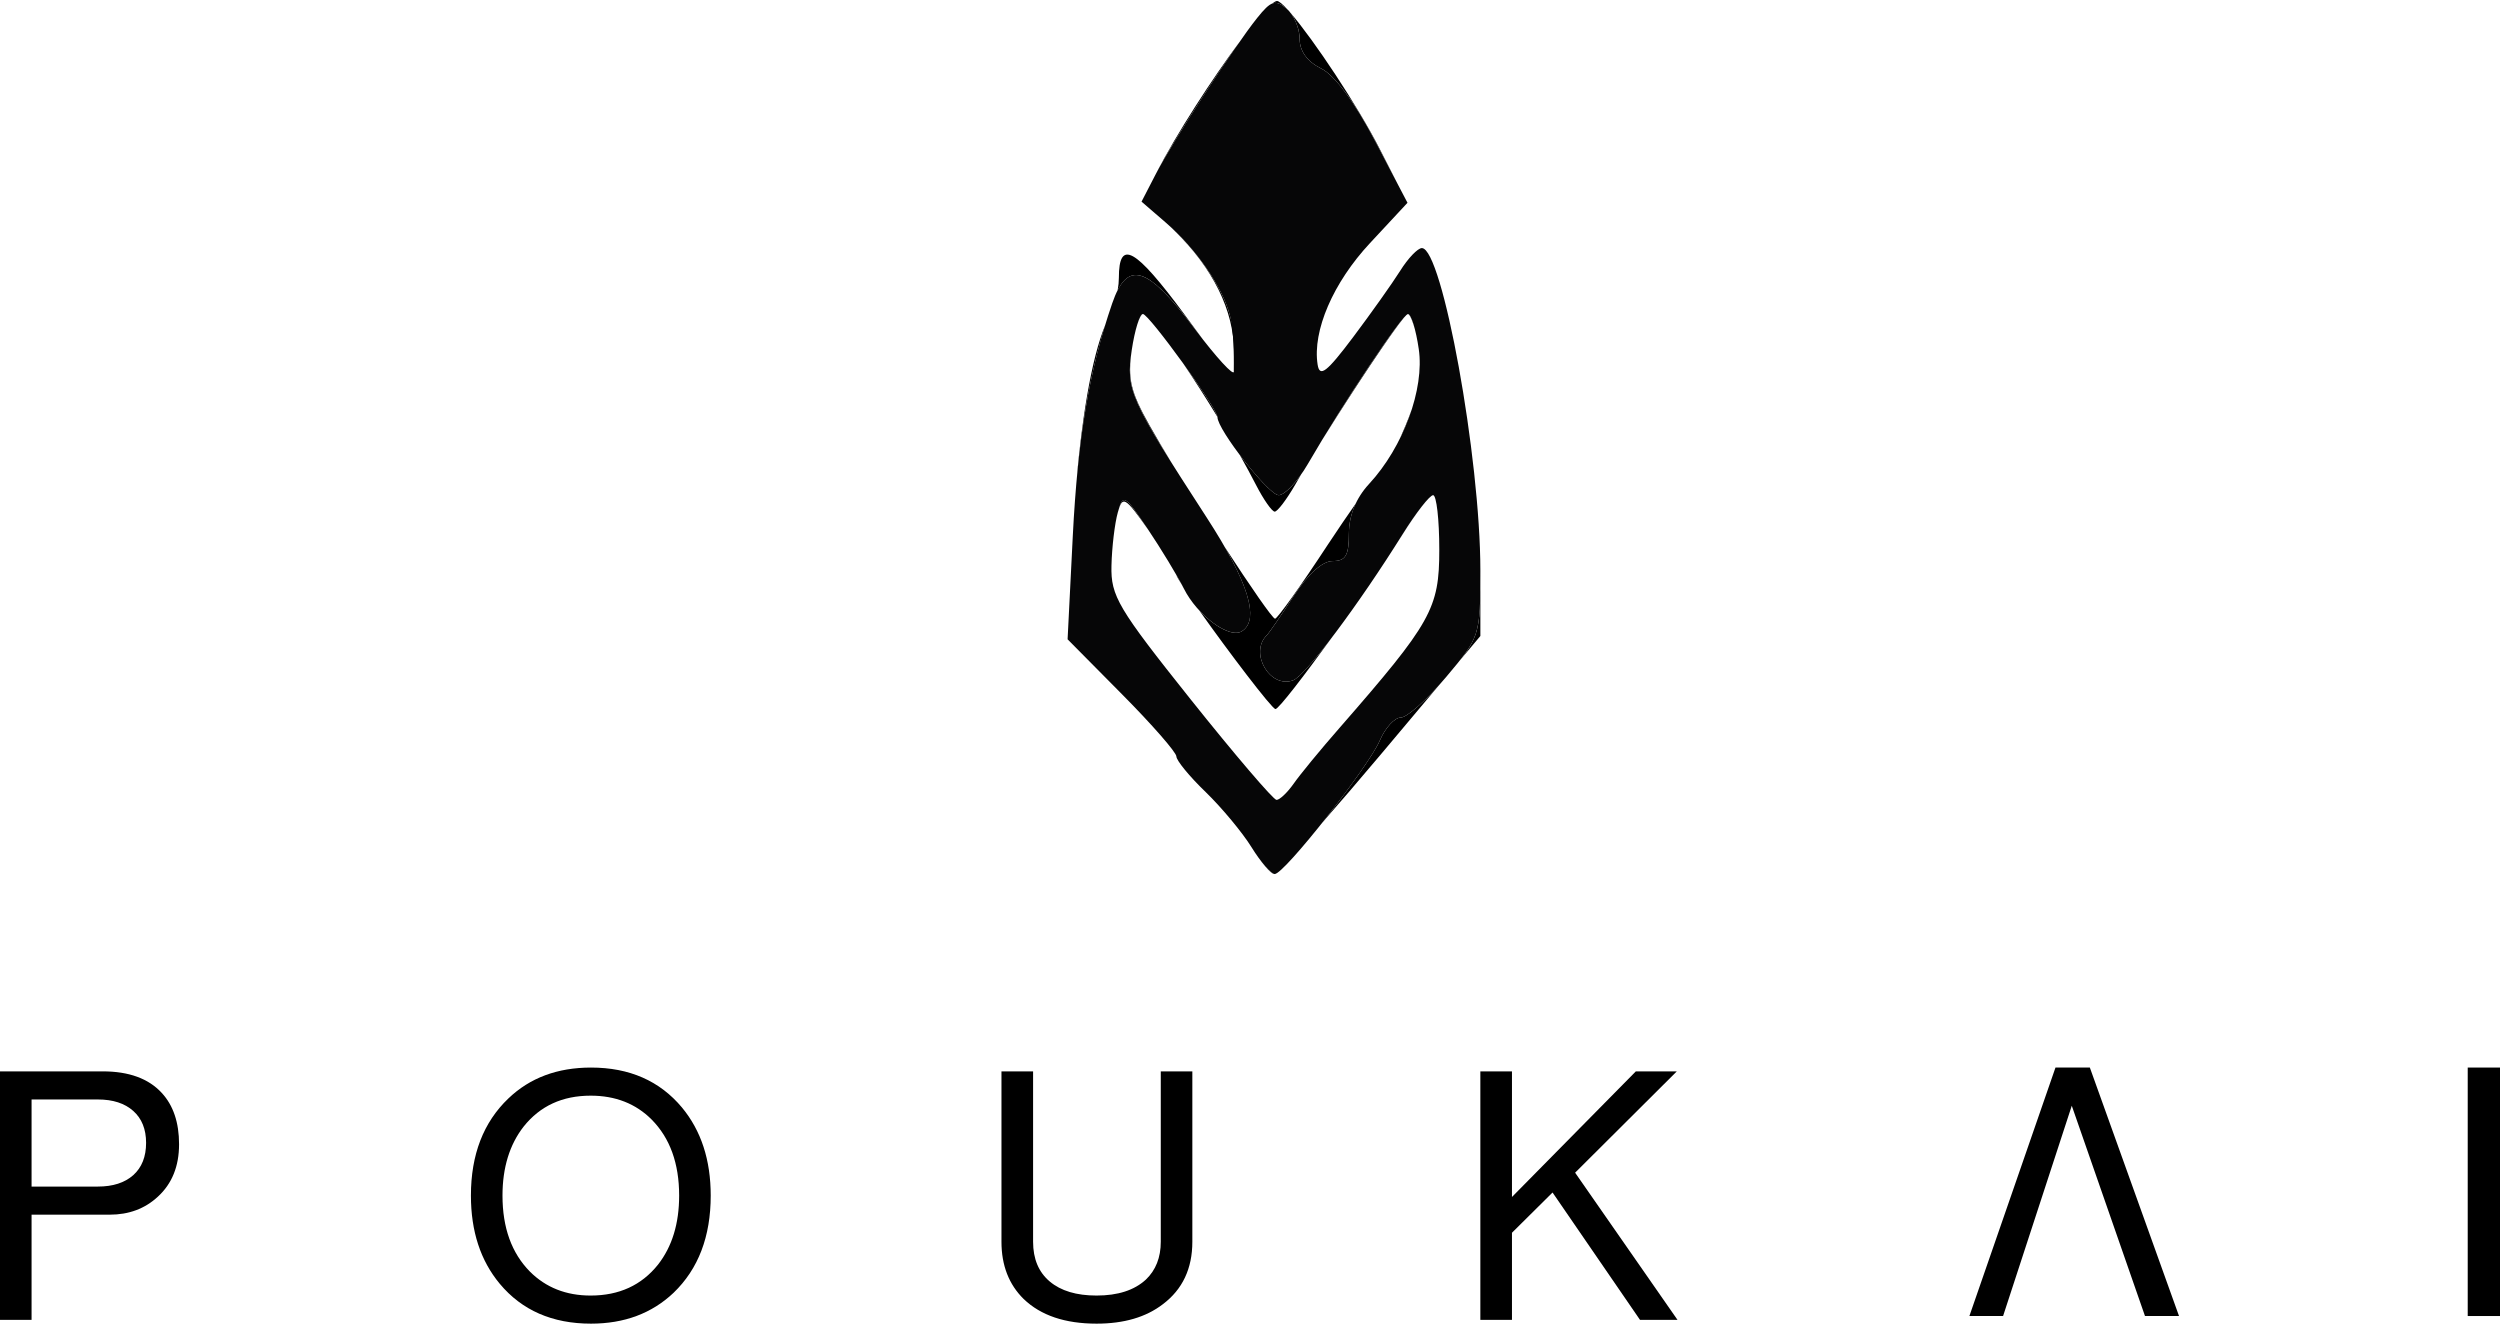
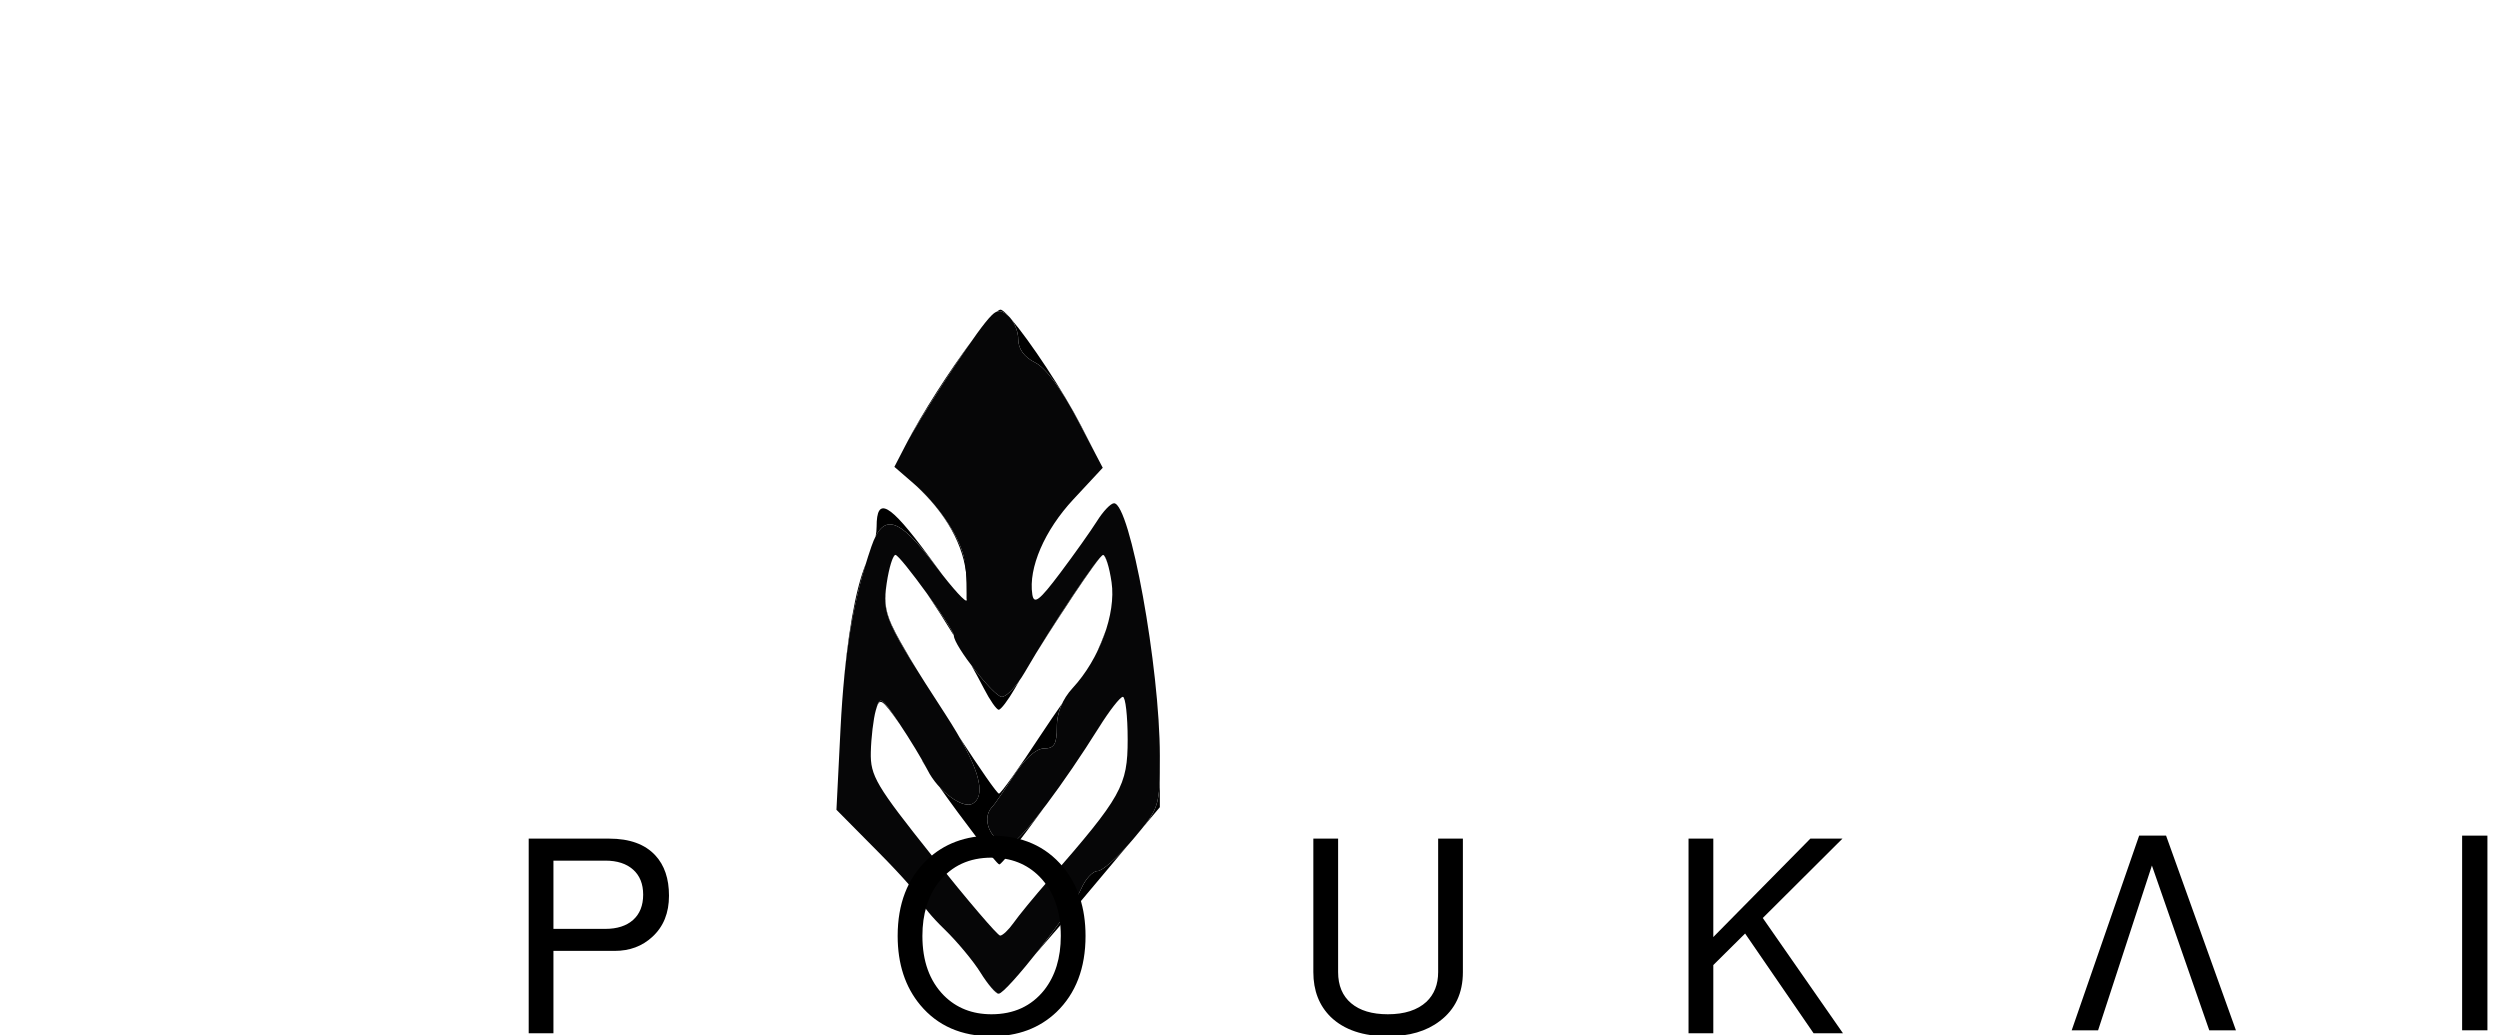
- <svg xmlns="http://www.w3.org/2000/svg" width="519px" height="275px" viewBox="0 0 518.668 274.408">
+ <svg xmlns="http://www.w3.org/2000/svg" width="662px" height="274px" viewBox="0 0 662 274">
  <g id="dc67b2eb-9c65-4c96-8136-075840a10d46" name="New Group">
    <g id="0181ef83-6165-4a01-a21e-54fd9edd8d10">
      <g style="">
        <g id="0181ef83-6165-4a01-a21e-54fd9edd8d10-child-0">
-           <path style="stroke: rgb(193,193,193); stroke-opacity: 1.00; stroke-width: 0; stroke-dasharray: none; stroke-linecap: butt; stroke-dashoffset: 0; stroke-linejoin: miter; stroke-miterlimit: 4; fill: rgb(0,0,0); fill-opacity: 1.00; fill-rule: nonzero; opacity: 1;" transform="matrix(1.704562 0 0 1.70873 264.3094 90.56269) matrix(1 0 0 1 0.46 0)  translate(-178.34, -152)" d="M 184.44 165.00 C 185.66 163.16 186.83 161.44 187.84 160.01 C 187.29 161.16 187.00 162.39 187.00 163.65 C 187.00 166.33 186.60 167.00 185.01 167.00 C 183.78 167.00 181.99 168.60 180.27 171.25 C 178.76 173.59 177.29 175.73 177.01 176.00 C 174.82 178.15 177.41 182.55 180.23 181.47 C 180.94 181.19 182.73 179.16 184.99 176.19 C 181.52 180.97 178.42 184.99 178.06 184.97 C 177.61 184.94 172.21 177.83 168.79 173.00 C 170.61 174.95 172.87 176.20 173.96 175.53 C 175.83 174.37 175.14 170.97 171.89 165.30 C 175.02 170.10 177.71 173.99 178.01 174.00 C 178.29 174.00 181.19 169.95 184.44 165.00 z M 173.00 143.99 L 173.00 141.49 C 173.00 136.59 170.43 131.41 165.73 126.85 L 165.15 126.29 C 168.67 129.47 171.69 133.93 172.52 137.20 C 173.11 139.56 173.51 139.74 177.08 139.26 C 180.58 138.79 181.00 138.97 181.00 140.87 C 181.00 142.97 179.41 143.53 174.75 143.05 C 173.79 142.95 173.00 143.38 173.00 143.99 z M 183.69 198.84 C 186.76 195.01 190.04 190.48 190.78 188.75 C 191.43 187.24 192.57 186.00 193.32 186.00 C 193.97 186.00 195.94 184.32 197.94 182.10 L 190.82 190.55 C 188.22 193.63 185.76 196.49 183.69 198.84 z M 158.85 134.13 C 158.95 133.59 159.00 133.07 159.00 132.62 C 159.00 127.86 160.97 128.95 166.97 137.04 L 169.29 140.18 C 168.96 139.74 168.60 139.29 168.24 138.81 C 163.11 132.00 160.63 130.64 158.85 134.13 z M 179.90 100.45 C 182.71 103.70 188.06 111.70 190.80 117.06 L 192.98 121.31 L 190.19 116.00 C 187.71 111.28 185.28 108.02 183.63 107.20 C 181.92 106.35 181.00 105.08 181.00 103.57 C 181.00 102.54 180.54 101.29 179.90 100.45 z M 173.73 154.13 C 175.57 156.57 177.78 159.00 178.45 159.00 C 179.04 159.00 180.15 157.95 181.18 156.49 C 180.93 156.93 180.68 157.35 180.45 157.75 C 179.41 159.54 178.30 161.00 177.97 161.00 C 177.64 161.00 176.61 159.54 175.69 157.75 C 175.10 156.60 174.43 155.38 173.73 154.13 z M 200.51 179.06 C 202.97 175.95 203.00 174.81 203.00 168.14 L 203.00 176.10 z M 163.52 119.95 C 166.04 115.09 170.36 108.43 173.71 103.94 C 170.32 108.76 165.20 116.74 163.52 119.95 z M 157.33 138.38 C 155.43 144.58 154.31 151.01 153.68 159.34 C 154.39 149.84 155.70 142.28 157.33 138.38 z M 166.89 143.09 C 168.98 145.98 170.94 148.93 171.00 149.50 C 169.61 147.22 168.19 145.01 166.89 143.09 z M 183.74 152.30 C 187.50 146.11 192.24 139.04 193.75 137.38 C 192.31 139.06 187.60 146.10 183.74 152.30 z M 165.54 155.27 C 160.17 146.78 159.97 145.39 160.57 141.37 C 160.06 144.88 160.43 146.44 162.74 150.54 C 163.47 151.84 164.44 153.47 165.54 155.27 z M 158.78 161.46 C 158.81 161.33 158.84 161.21 158.87 161.10 C 159.51 158.80 159.66 158.89 162.51 163.10 C 162.54 163.14 162.56 163.18 162.59 163.22 C 159.68 159.11 159.46 159.02 158.85 161.17 C 158.83 161.26 158.80 161.36 158.78 161.46 z M 177.67 99.30 C 177.92 99.11 178.12 99.00 178.25 99.00 C 178.48 99.00 178.93 99.38 179.54 100.04 C 179.49 100.00 179.45 99.96 179.41 99.92 C 178.69 99.33 178.21 99.09 177.67 99.30 z M 193.21 152.13 C 193.44 151.62 193.67 151.08 193.91 150.51 C 194.18 149.84 194.43 149.22 194.64 148.64 C 194.26 149.81 193.78 150.99 193.21 152.13 z M 175.15 201.75 C 176.22 203.48 177.44 204.91 177.92 205.00 C 177.91 205.00 177.91 205.00 177.90 205.00 C 177.50 205.00 176.26 203.54 175.15 201.75 z M 166.00 168.69 C 166.27 169.15 166.51 169.57 166.70 169.93 C 166.29 169.29 166.03 168.85 166.00 168.69 z M 192.65 165.15 C 192.94 164.69 193.24 164.22 193.53 163.75 C 195.13 161.19 196.77 159.09 197.22 159.00 C 196.77 159.09 195.14 161.19 193.54 163.75 C 193.27 164.19 192.97 164.66 192.65 165.15 z M 194.21 137.01 C 194.43 137.05 194.72 137.70 194.98 138.68 C 194.71 137.74 194.43 137.10 194.21 137.01 z M 160.99 139.20 C 161.31 137.89 161.66 137.00 161.92 137.00 L 161.93 137.00 C 161.66 137.04 161.30 137.92 160.99 139.20 z M 184.89 135.10 C 183.47 138.01 182.83 140.85 183.19 143.14 C 182.83 140.85 183.47 138.00 184.89 135.10 z" stroke-linecap="round" />
+           <path style="stroke: rgb(193,193,193); stroke-opacity: 1.00; stroke-width: 0; stroke-dasharray: none; stroke-linecap: butt; stroke-dashoffset: 0; stroke-linejoin: miter; stroke-miterlimit: 4; fill: rgb(0,0,0); fill-opacity: 1.00; fill-rule: nonzero; opacity: 1;" transform="matrix(1.704562 0 0 1.70873 264.3094 172.5627) matrix(1 0 0 1 0.46 0)  translate(-178.34, -152)" d="M 184.44 165.00 C 185.66 163.16 186.83 161.44 187.84 160.01 C 187.29 161.16 187.00 162.39 187.00 163.65 C 187.00 166.33 186.60 167.00 185.01 167.00 C 183.78 167.00 181.99 168.60 180.27 171.25 C 178.76 173.59 177.29 175.73 177.01 176.00 C 174.82 178.15 177.41 182.55 180.23 181.47 C 180.94 181.19 182.73 179.16 184.99 176.19 C 181.52 180.97 178.42 184.99 178.06 184.97 C 177.61 184.94 172.21 177.83 168.79 173.00 C 170.61 174.95 172.87 176.20 173.96 175.53 C 175.83 174.37 175.14 170.97 171.89 165.30 C 175.02 170.10 177.71 173.99 178.01 174.00 C 178.29 174.00 181.19 169.95 184.44 165.00 z M 173.00 143.99 L 173.00 141.49 C 173.00 136.59 170.43 131.41 165.73 126.85 L 165.15 126.29 C 168.67 129.47 171.69 133.93 172.52 137.20 C 173.11 139.56 173.51 139.74 177.08 139.26 C 180.58 138.79 181.00 138.97 181.00 140.87 C 181.00 142.97 179.41 143.53 174.75 143.05 C 173.79 142.95 173.00 143.38 173.00 143.99 z M 183.69 198.84 C 186.76 195.01 190.04 190.48 190.78 188.75 C 191.43 187.24 192.57 186.00 193.32 186.00 C 193.97 186.00 195.94 184.32 197.94 182.10 L 190.82 190.55 C 188.22 193.63 185.76 196.49 183.69 198.84 z M 158.85 134.13 C 158.95 133.59 159.00 133.07 159.00 132.62 C 159.00 127.86 160.97 128.95 166.97 137.04 L 169.29 140.18 C 168.96 139.74 168.60 139.29 168.24 138.81 C 163.11 132.00 160.63 130.64 158.85 134.13 z M 179.90 100.45 C 182.71 103.70 188.06 111.70 190.80 117.06 L 192.98 121.31 L 190.19 116.00 C 187.71 111.28 185.28 108.02 183.63 107.20 C 181.92 106.35 181.00 105.08 181.00 103.57 C 181.00 102.54 180.54 101.29 179.90 100.45 z M 173.73 154.13 C 175.57 156.57 177.78 159.00 178.45 159.00 C 179.04 159.00 180.15 157.95 181.18 156.49 C 180.93 156.93 180.68 157.35 180.45 157.75 C 179.41 159.54 178.30 161.00 177.97 161.00 C 177.64 161.00 176.61 159.54 175.69 157.75 C 175.10 156.60 174.43 155.38 173.73 154.13 z M 200.51 179.06 C 202.97 175.95 203.00 174.81 203.00 168.14 L 203.00 176.10 z M 163.52 119.95 C 166.04 115.09 170.36 108.43 173.71 103.94 C 170.32 108.76 165.20 116.74 163.52 119.95 z M 157.33 138.38 C 155.43 144.58 154.31 151.01 153.68 159.34 C 154.39 149.84 155.70 142.28 157.33 138.38 z M 166.89 143.09 C 168.98 145.98 170.94 148.93 171.00 149.50 C 169.61 147.22 168.19 145.01 166.89 143.09 z M 183.74 152.30 C 187.50 146.11 192.24 139.04 193.75 137.38 C 192.31 139.06 187.60 146.10 183.74 152.30 z M 165.54 155.27 C 160.17 146.78 159.97 145.39 160.57 141.37 C 160.06 144.88 160.43 146.44 162.74 150.54 C 163.47 151.84 164.44 153.47 165.54 155.27 z M 158.78 161.46 C 158.81 161.33 158.84 161.21 158.87 161.10 C 159.51 158.80 159.66 158.89 162.51 163.10 C 162.54 163.14 162.56 163.18 162.59 163.22 C 159.68 159.11 159.46 159.02 158.85 161.17 C 158.83 161.26 158.80 161.36 158.78 161.46 z M 177.67 99.30 C 177.92 99.11 178.12 99.00 178.25 99.00 C 178.48 99.00 178.93 99.38 179.54 100.04 C 179.49 100.00 179.45 99.96 179.41 99.92 C 178.69 99.33 178.21 99.09 177.67 99.30 z M 193.21 152.13 C 193.44 151.62 193.67 151.08 193.91 150.51 C 194.18 149.84 194.43 149.22 194.64 148.64 C 194.26 149.81 193.78 150.99 193.21 152.13 z M 175.15 201.75 C 176.22 203.48 177.44 204.91 177.92 205.00 C 177.91 205.00 177.91 205.00 177.90 205.00 C 177.50 205.00 176.26 203.54 175.15 201.75 z M 166.00 168.69 C 166.27 169.15 166.51 169.57 166.70 169.93 C 166.29 169.29 166.03 168.85 166.00 168.69 z M 192.65 165.15 C 192.94 164.69 193.24 164.22 193.53 163.75 C 195.13 161.19 196.77 159.09 197.22 159.00 C 196.77 159.09 195.14 161.19 193.54 163.75 C 193.27 164.19 192.97 164.66 192.65 165.15 z M 194.21 137.01 C 194.43 137.05 194.72 137.70 194.98 138.68 C 194.71 137.74 194.43 137.10 194.21 137.01 z M 160.99 139.20 C 161.31 137.89 161.66 137.00 161.92 137.00 L 161.93 137.00 C 161.66 137.04 161.30 137.92 160.99 139.20 z M 184.89 135.10 C 183.47 138.01 182.83 140.85 183.19 143.14 C 182.83 140.85 183.47 138.00 184.89 135.10 z" stroke-linecap="round" />
        </g>
        <g id="0181ef83-6165-4a01-a21e-54fd9edd8d10-child-1">
-           <path style="stroke: rgb(193,193,193); stroke-opacity: 1.00; stroke-width: 0; stroke-dasharray: none; stroke-linecap: butt; stroke-dashoffset: 0; stroke-linejoin: miter; stroke-miterlimit: 4; fill: rgb(6,6,7); fill-opacity: 1.00; fill-rule: nonzero; opacity: 1;" transform="matrix(1.704562 0 0 1.70873 264.3094 90.56269) matrix(1 0 0 1 0 0.11382)  translate(-177.88, -152.1138)" d="M 175.15 201.75 C 174.04 199.96 171.53 196.95 169.57 195.05 C 167.60 193.16 166.00 191.21 166.00 190.72 C 166.00 190.23 163.02 186.83 159.38 183.17 L 152.76 176.50 L 153.39 164.00 C 154.00 152.02 155.38 143.87 158.19 135.71 C 160.03 130.38 162.45 131.13 168.24 138.81 C 170.86 142.28 173.00 144.61 173.00 143.99 C 173.00 143.38 173.11 139.56 172.52 137.20 C 171.66 133.80 168.43 129.12 164.74 125.93 L 161.76 123.36 L 163.49 120.02 C 165.52 116.09 173.04 104.54 175.84 101.05 C 177.52 98.96 178.05 98.79 179.41 99.92 C 180.28 100.65 181.00 102.29 181.00 103.57 C 181.00 105.08 181.92 106.35 183.63 107.20 C 185.28 108.02 187.71 111.28 190.19 116.00 L 194.13 123.50 L 189.57 128.39 C 185.08 133.19 182.55 139.04 183.19 143.14 C 183.44 144.74 184.29 144.09 187.50 139.83 C 189.70 136.91 192.28 133.28 193.24 131.76 C 194.19 130.24 195.38 129.00 195.88 129.00 C 198.37 129.00 203.00 154.46 203.00 168.14 C 203.00 176.07 202.96 176.19 198.84 181.07 C 196.56 183.78 194.07 186.00 193.32 186.00 C 192.57 186.00 191.43 187.24 190.78 188.75 C 189.40 191.99 179.14 205.00 177.97 205.00 C 177.53 205.00 176.26 203.54 175.15 201.75 z M 180.26 194.05 C 181.01 192.97 183.51 189.93 185.82 187.30 C 197.06 174.45 198.00 172.78 198.00 165.61 C 198.00 161.97 197.66 159.00 197.25 159.00 C 196.84 159.00 195.16 161.14 193.53 163.75 C 188.18 172.31 181.74 180.89 180.23 181.47 C 177.41 182.55 174.82 178.15 177.01 176.00 C 177.29 175.73 178.76 173.59 180.27 171.25 C 181.99 168.60 183.78 167.00 185.01 167.00 C 186.60 167.00 187.00 166.33 187.00 163.65 C 187.00 161.47 187.86 159.36 189.45 157.64 C 193.62 153.15 196.22 146.10 195.50 141.25 C 195.16 138.91 194.57 137.01 194.19 137.01 C 193.52 137.03 186.33 147.76 181.98 155.25 C 180.78 157.31 179.19 159.00 178.45 159.00 C 177.24 159.00 171.00 151.06 171.00 149.52 C 171.00 148.50 162.66 137.00 161.92 137.00 C 161.54 137.00 160.93 138.97 160.57 141.37 C 159.84 146.24 160.29 147.25 169.68 161.70 C 174.78 169.55 176.20 174.14 173.96 175.53 C 172.43 176.47 168.55 173.61 166.91 170.34 C 166.12 168.78 164.14 165.52 162.51 163.10 C 159.66 158.89 159.51 158.80 158.87 161.10 C 158.50 162.42 158.15 165.33 158.10 167.56 C 158.01 171.25 158.88 172.71 167.75 183.81 C 173.11 190.51 177.81 196.00 178.19 196.00 C 178.57 196.00 179.50 195.12 180.26 194.05 z" stroke-linecap="round" />
+           <path style="stroke: rgb(193,193,193); stroke-opacity: 1.00; stroke-width: 0; stroke-dasharray: none; stroke-linecap: butt; stroke-dashoffset: 0; stroke-linejoin: miter; stroke-miterlimit: 4; fill: rgb(6,6,7); fill-opacity: 1.00; fill-rule: nonzero; opacity: 1;" transform="matrix(1.704562 0 0 1.70873 264.3094 172.5627) matrix(1 0 0 1 0 0.11382)  translate(-177.88, -152.1138)" d="M 175.15 201.75 C 174.04 199.96 171.53 196.95 169.57 195.05 C 167.60 193.16 166.00 191.21 166.00 190.72 C 166.00 190.23 163.02 186.83 159.38 183.17 L 152.76 176.50 L 153.39 164.00 C 154.00 152.02 155.38 143.87 158.19 135.71 C 160.03 130.38 162.45 131.13 168.24 138.81 C 170.86 142.28 173.00 144.61 173.00 143.99 C 173.00 143.38 173.11 139.56 172.52 137.20 C 171.66 133.80 168.43 129.12 164.74 125.93 L 161.76 123.36 L 163.49 120.02 C 165.52 116.09 173.04 104.54 175.84 101.05 C 177.52 98.96 178.05 98.79 179.41 99.92 C 180.28 100.65 181.00 102.29 181.00 103.57 C 181.00 105.08 181.92 106.35 183.63 107.20 C 185.28 108.02 187.71 111.28 190.19 116.00 L 194.13 123.50 L 189.57 128.39 C 185.08 133.19 182.55 139.04 183.19 143.14 C 183.44 144.74 184.29 144.09 187.50 139.83 C 189.70 136.91 192.28 133.28 193.24 131.76 C 194.19 130.24 195.38 129.00 195.88 129.00 C 198.37 129.00 203.00 154.46 203.00 168.14 C 203.00 176.07 202.96 176.19 198.84 181.07 C 196.56 183.78 194.07 186.00 193.32 186.00 C 192.57 186.00 191.43 187.24 190.78 188.75 C 189.40 191.99 179.14 205.00 177.97 205.00 C 177.53 205.00 176.26 203.54 175.15 201.75 z M 180.26 194.05 C 181.01 192.97 183.51 189.93 185.82 187.30 C 197.06 174.45 198.00 172.78 198.00 165.61 C 198.00 161.97 197.66 159.00 197.25 159.00 C 196.84 159.00 195.16 161.14 193.53 163.75 C 188.18 172.31 181.74 180.89 180.23 181.47 C 177.41 182.55 174.82 178.15 177.01 176.00 C 177.29 175.73 178.76 173.59 180.27 171.25 C 181.99 168.60 183.78 167.00 185.01 167.00 C 186.60 167.00 187.00 166.33 187.00 163.65 C 187.00 161.47 187.86 159.36 189.45 157.64 C 193.62 153.15 196.22 146.10 195.50 141.25 C 195.16 138.91 194.57 137.01 194.19 137.01 C 193.52 137.03 186.33 147.76 181.98 155.25 C 180.78 157.31 179.19 159.00 178.45 159.00 C 177.24 159.00 171.00 151.06 171.00 149.52 C 171.00 148.50 162.66 137.00 161.92 137.00 C 161.54 137.00 160.93 138.97 160.57 141.37 C 159.84 146.24 160.29 147.25 169.68 161.70 C 174.78 169.55 176.20 174.14 173.96 175.53 C 172.43 176.47 168.55 173.61 166.91 170.34 C 166.12 168.78 164.14 165.52 162.51 163.10 C 159.66 158.89 159.51 158.80 158.87 161.10 C 158.50 162.42 158.15 165.33 158.10 167.56 C 158.01 171.25 158.88 172.71 167.75 183.81 C 173.11 190.51 177.81 196.00 178.19 196.00 C 178.57 196.00 179.50 195.12 180.26 194.05 z" stroke-linecap="round" />
        </g>
      </g>
    </g>
    <g id="dcdd48d3-c950-4ee5-a53d-b82bdfae3089">
      <g style="">
        <g id="dcdd48d3-c950-4ee5-a53d-b82bdfae3089-child-0">
-           <path style="stroke: rgb(193,193,193); stroke-opacity: 1.00; stroke-width: 0; stroke-dasharray: none; stroke-linecap: butt; stroke-dashoffset: 0; stroke-linejoin: miter; stroke-miterlimit: 4; fill: rgb(0,0,0); fill-opacity: 1.00; fill-rule: nonzero; opacity: 1;" transform="matrix(1 0 0 1 18.576 247.8404) matrix(1 0 0 1 0 0)  translate(805.604, -1694.174)" d="M -824.18 1668.40 L -802.87 1668.40 C -797.44 1668.40 -793.36 1669.89 -790.63 1672.86 C -788.23 1675.45 -787.03 1679.01 -787.03 1683.52 C -787.03 1688.08 -788.49 1691.70 -791.42 1694.39 C -794.11 1696.89 -797.44 1698.13 -801.43 1698.13 L -817.63 1698.13 L -817.63 1719.95 L -824.18 1719.95 z M -803.88 1692.30 C -800.76 1692.30 -798.31 1691.51 -796.53 1689.93 C -794.76 1688.34 -793.87 1686.11 -793.87 1683.23 C -793.87 1680.40 -794.76 1678.19 -796.53 1676.61 C -798.31 1675.02 -800.76 1674.23 -803.88 1674.23 L -817.63 1674.23 L -817.63 1692.30 z" stroke-linecap="round" />
+           <path style="stroke: rgb(193,193,193); stroke-opacity: 1.00; stroke-width: 0; stroke-dasharray: none; stroke-linecap: butt; stroke-dashoffset: 0; stroke-linejoin: miter; stroke-miterlimit: 4; fill: rgb(0,0,0); fill-opacity: 1.00; fill-rule: nonzero; opacity: 1;" transform="matrix(1 0 0 1 158.576 247.8404) matrix(1 0 0 1 0 0)  translate(805.604, -1694.174)" d="M -824.18 1668.40 L -802.87 1668.40 C -797.44 1668.40 -793.36 1669.89 -790.63 1672.86 C -788.23 1675.45 -787.03 1679.01 -787.03 1683.52 C -787.03 1688.08 -788.49 1691.70 -791.42 1694.39 C -794.11 1696.89 -797.44 1698.13 -801.43 1698.13 L -817.63 1698.13 L -817.63 1719.95 L -824.18 1719.95 z M -803.88 1692.30 C -800.76 1692.30 -798.31 1691.51 -796.53 1689.93 C -794.76 1688.34 -793.87 1686.11 -793.87 1683.23 C -793.87 1680.40 -794.76 1678.19 -796.53 1676.61 C -798.31 1675.02 -800.76 1674.23 -803.88 1674.23 L -817.63 1674.23 L -817.63 1692.30 z" stroke-linecap="round" />
        </g>
      </g>
    </g>
    <g id="11a5abdc-f033-45eb-881b-f43441848cdb">
      <g style="">
        <g id="11a5abdc-f033-45eb-881b-f43441848cdb-child-0">
-           <path style="stroke: rgb(193,193,193); stroke-opacity: 1.00; stroke-width: 0; stroke-dasharray: none; stroke-linecap: butt; stroke-dashoffset: 0; stroke-linejoin: miter; stroke-miterlimit: 4; fill: rgb(0,0,0); fill-opacity: 1.00; fill-rule: nonzero; opacity: 1;" transform="matrix(1 0 0 1 122.576 247.8404) matrix(1 0 0 1 0 0)  translate(699.2649, -1694.174)" d="M -699.23 1720.74 C -707.24 1720.74 -713.56 1717.98 -718.16 1712.46 C -722.15 1707.66 -724.14 1701.57 -724.14 1694.17 C -724.14 1685.68 -721.55 1678.96 -716.36 1674.01 C -711.90 1669.74 -706.19 1667.61 -699.23 1667.61 C -691.26 1667.61 -684.97 1670.37 -680.36 1675.89 C -676.38 1680.69 -674.39 1686.78 -674.39 1694.17 C -674.39 1702.67 -676.96 1709.39 -682.09 1714.33 C -686.60 1718.61 -692.32 1720.74 -699.23 1720.74 z M -699.30 1714.91 C -693.40 1714.91 -688.74 1712.77 -685.33 1708.50 C -682.40 1704.76 -680.94 1699.98 -680.94 1694.17 C -680.94 1687.50 -682.84 1682.25 -686.63 1678.41 C -689.94 1675.09 -694.16 1673.44 -699.30 1673.44 C -705.16 1673.44 -709.79 1675.57 -713.20 1679.85 C -716.12 1683.59 -717.59 1688.37 -717.59 1694.17 C -717.59 1700.85 -715.69 1706.10 -711.90 1709.94 C -708.59 1713.25 -704.39 1714.91 -699.30 1714.91 z" stroke-linecap="round" />
+           <path style="stroke: rgb(193,193,193); stroke-opacity: 1.00; stroke-width: 0; stroke-dasharray: none; stroke-linecap: butt; stroke-dashoffset: 0; stroke-linejoin: miter; stroke-miterlimit: 4; fill: rgb(0,0,0); fill-opacity: 1.00; fill-rule: nonzero; opacity: 1;" transform="matrix(1 0 0 1 262.576 247.8404) matrix(1 0 0 1 0 0)  translate(699.2649, -1694.174)" d="M -699.23 1720.74 C -707.24 1720.74 -713.56 1717.98 -718.16 1712.46 C -722.15 1707.66 -724.14 1701.57 -724.14 1694.17 C -724.14 1685.68 -721.55 1678.96 -716.36 1674.01 C -711.90 1669.74 -706.19 1667.61 -699.23 1667.61 C -691.26 1667.61 -684.97 1670.37 -680.36 1675.89 C -676.38 1680.69 -674.39 1686.78 -674.39 1694.17 C -674.39 1702.67 -676.96 1709.39 -682.09 1714.33 C -686.60 1718.61 -692.32 1720.74 -699.23 1720.74 z M -699.30 1714.91 C -693.40 1714.91 -688.74 1712.77 -685.33 1708.50 C -682.40 1704.76 -680.94 1699.98 -680.94 1694.17 C -680.94 1687.50 -682.84 1682.25 -686.63 1678.41 C -689.94 1675.09 -694.16 1673.44 -699.30 1673.44 C -705.16 1673.44 -709.79 1675.57 -713.20 1679.85 C -716.12 1683.59 -717.59 1688.37 -717.59 1694.17 C -717.59 1700.85 -715.69 1706.10 -711.90 1709.94 C -708.59 1713.25 -704.39 1714.91 -699.30 1714.91 z" stroke-linecap="round" />
        </g>
      </g>
    </g>
    <g id="4e852f36-4b42-4acb-bb10-d0c554dbff6f">
      <g style="">
        <g id="4e852f36-4b42-4acb-bb10-d0c554dbff6f-child-0">
-           <path style="stroke: rgb(193,193,193); stroke-opacity: 1.00; stroke-width: 0; stroke-dasharray: none; stroke-linecap: butt; stroke-dashoffset: 0; stroke-linejoin: miter; stroke-miterlimit: 4; fill: rgb(0,0,0); fill-opacity: 1.00; fill-rule: nonzero; opacity: 1;" transform="matrix(1 0 0 1 227.576 248.2364) matrix(1 0 0 1 0 0)  translate(602.4661, -1694.57)" d="M -602.54 1720.74 C -609.07 1720.74 -614.11 1719.04 -617.66 1715.63 C -620.73 1712.61 -622.27 1708.65 -622.27 1703.75 L -622.27 1668.40 L -615.71 1668.40 L -615.71 1703.75 C -615.71 1707.30 -614.56 1710.05 -612.26 1711.99 C -609.95 1713.94 -606.71 1714.91 -602.54 1714.91 C -598.12 1714.91 -594.71 1713.81 -592.31 1711.60 C -590.25 1709.63 -589.22 1707.01 -589.22 1703.75 L -589.22 1668.40 L -582.67 1668.40 L -582.67 1703.75 C -582.67 1709.32 -584.71 1713.64 -588.79 1716.71 C -592.29 1719.40 -596.87 1720.74 -602.54 1720.74 z" stroke-linecap="round" />
+           <path style="stroke: rgb(193,193,193); stroke-opacity: 1.00; stroke-width: 0; stroke-dasharray: none; stroke-linecap: butt; stroke-dashoffset: 0; stroke-linejoin: miter; stroke-miterlimit: 4; fill: rgb(0,0,0); fill-opacity: 1.00; fill-rule: nonzero; opacity: 1;" transform="matrix(1 0 0 1 367.576 248.2364) matrix(1 0 0 1 0 0)  translate(602.4661, -1694.57)" d="M -602.54 1720.74 C -609.07 1720.74 -614.11 1719.04 -617.66 1715.63 C -620.73 1712.61 -622.27 1708.65 -622.27 1703.75 L -622.27 1668.40 L -615.71 1668.40 L -615.71 1703.75 C -615.71 1707.30 -614.56 1710.05 -612.26 1711.99 C -609.95 1713.94 -606.71 1714.91 -602.54 1714.91 C -598.12 1714.91 -594.71 1713.81 -592.31 1711.60 C -590.25 1709.63 -589.22 1707.01 -589.22 1703.75 L -589.22 1668.40 L -582.67 1668.40 L -582.67 1703.75 C -582.67 1709.32 -584.71 1713.64 -588.79 1716.71 C -592.29 1719.40 -596.87 1720.74 -602.54 1720.74 z" stroke-linecap="round" />
        </g>
      </g>
    </g>
    <g id="62974e17-7158-4d5e-92f8-f7f29a746ceb">
      <g style="">
        <g id="62974e17-7158-4d5e-92f8-f7f29a746ceb-child-0">
-           <path style="stroke: rgb(193,193,193); stroke-opacity: 1.00; stroke-width: 0; stroke-dasharray: none; stroke-linecap: butt; stroke-dashoffset: 0; stroke-linejoin: miter; stroke-miterlimit: 4; fill: rgb(0,0,0); fill-opacity: 1.00; fill-rule: nonzero; opacity: 1;" transform="matrix(1 0 0 1 327.576 247.8404) matrix(1 0 0 1 0 0)  translate(505.8177, -1694.174)" d="M -526.27 1668.40 L -519.71 1668.40 L -519.71 1694.46 L -494.01 1668.40 L -485.51 1668.40 L -506.61 1689.42 L -485.37 1719.95 L -493.15 1719.95 L -511.29 1693.53 L -519.71 1701.88 L -519.71 1719.95 L -526.27 1719.95 z" stroke-linecap="round" />
+           <path style="stroke: rgb(193,193,193); stroke-opacity: 1.00; stroke-width: 0; stroke-dasharray: none; stroke-linecap: butt; stroke-dashoffset: 0; stroke-linejoin: miter; stroke-miterlimit: 4; fill: rgb(0,0,0); fill-opacity: 1.00; fill-rule: nonzero; opacity: 1;" transform="matrix(1 0 0 1 467.576 247.8404) matrix(1 0 0 1 0 0)  translate(505.8177, -1694.174)" d="M -526.27 1668.40 L -519.71 1668.40 L -519.71 1694.46 L -494.01 1668.40 L -485.51 1668.40 L -506.61 1689.42 L -485.37 1719.95 L -493.15 1719.95 L -511.29 1693.53 L -519.71 1701.88 L -519.71 1719.95 L -526.27 1719.95 z" stroke-linecap="round" />
        </g>
      </g>
    </g>
    <g id="a3baf6a3-b764-4365-af4c-8e66b7ae4e67">
      <g style="">
        <g id="a3baf6a3-b764-4365-af4c-8e66b7ae4e67-child-0">
-           <path style="stroke: rgb(193,193,193); stroke-opacity: 1.00; stroke-width: 0; stroke-dasharray: none; stroke-linecap: butt; stroke-dashoffset: 0; stroke-linejoin: miter; stroke-miterlimit: 4; fill: rgb(0,0,0); fill-opacity: 1.00; fill-rule: nonzero; opacity: 1;" transform="matrix(1 0 0 1 430.3316 247.0484) matrix(1 0 0 1 0 0)  translate(407.9034, -1694.174)" d="M -386.16 1719.95 L -393.22 1719.95 L -408.41 1676.32 L -422.66 1719.95 L -429.65 1719.95 L -411.79 1668.40 L -404.66 1668.40 z" stroke-linecap="round" />
+           <path style="stroke: rgb(193,193,193); stroke-opacity: 1.00; stroke-width: 0; stroke-dasharray: none; stroke-linecap: butt; stroke-dashoffset: 0; stroke-linejoin: miter; stroke-miterlimit: 4; fill: rgb(0,0,0); fill-opacity: 1.00; fill-rule: nonzero; opacity: 1;" transform="matrix(1 0 0 1 570.3316 247.0484) matrix(1 0 0 1 0 0)  translate(407.9034, -1694.174)" d="M -386.16 1719.95 L -393.22 1719.95 L -408.41 1676.32 L -422.66 1719.95 L -429.65 1719.95 L -411.79 1668.40 L -404.66 1668.40 z" stroke-linecap="round" />
        </g>
      </g>
    </g>
    <g id="b484afd0-50dd-4891-8f09-4d112615f40f">
      <g style="">
        <g id="b484afd0-50dd-4891-8f09-4d112615f40f-child-0">
-           <path style="stroke: rgb(193,193,193); stroke-opacity: 1.00; stroke-width: 0; stroke-dasharray: none; stroke-linecap: butt; stroke-dashoffset: 0; stroke-linejoin: miter; stroke-miterlimit: 4; fill: rgb(0,0,0); fill-opacity: 1.00; fill-rule: nonzero; opacity: 1;" transform="matrix(1 0 0 1 515.3195 247.0484) matrix(1 0 0 1 0 0)  translate(330.3712, -1694.174)" d="M -333.72 1668.40 L -327.02 1668.40 L -327.02 1719.95 L -333.72 1719.95 z" stroke-linecap="round" />
+           <path style="stroke: rgb(193,193,193); stroke-opacity: 1.00; stroke-width: 0; stroke-dasharray: none; stroke-linecap: butt; stroke-dashoffset: 0; stroke-linejoin: miter; stroke-miterlimit: 4; fill: rgb(0,0,0); fill-opacity: 1.00; fill-rule: nonzero; opacity: 1;" transform="matrix(1 0 0 1 655.3195 247.0484) matrix(1 0 0 1 0 0)  translate(330.3712, -1694.174)" d="M -333.72 1668.40 L -327.02 1668.40 L -327.02 1719.95 L -333.72 1719.95 z" stroke-linecap="round" />
        </g>
      </g>
    </g>
  </g>
</svg>
